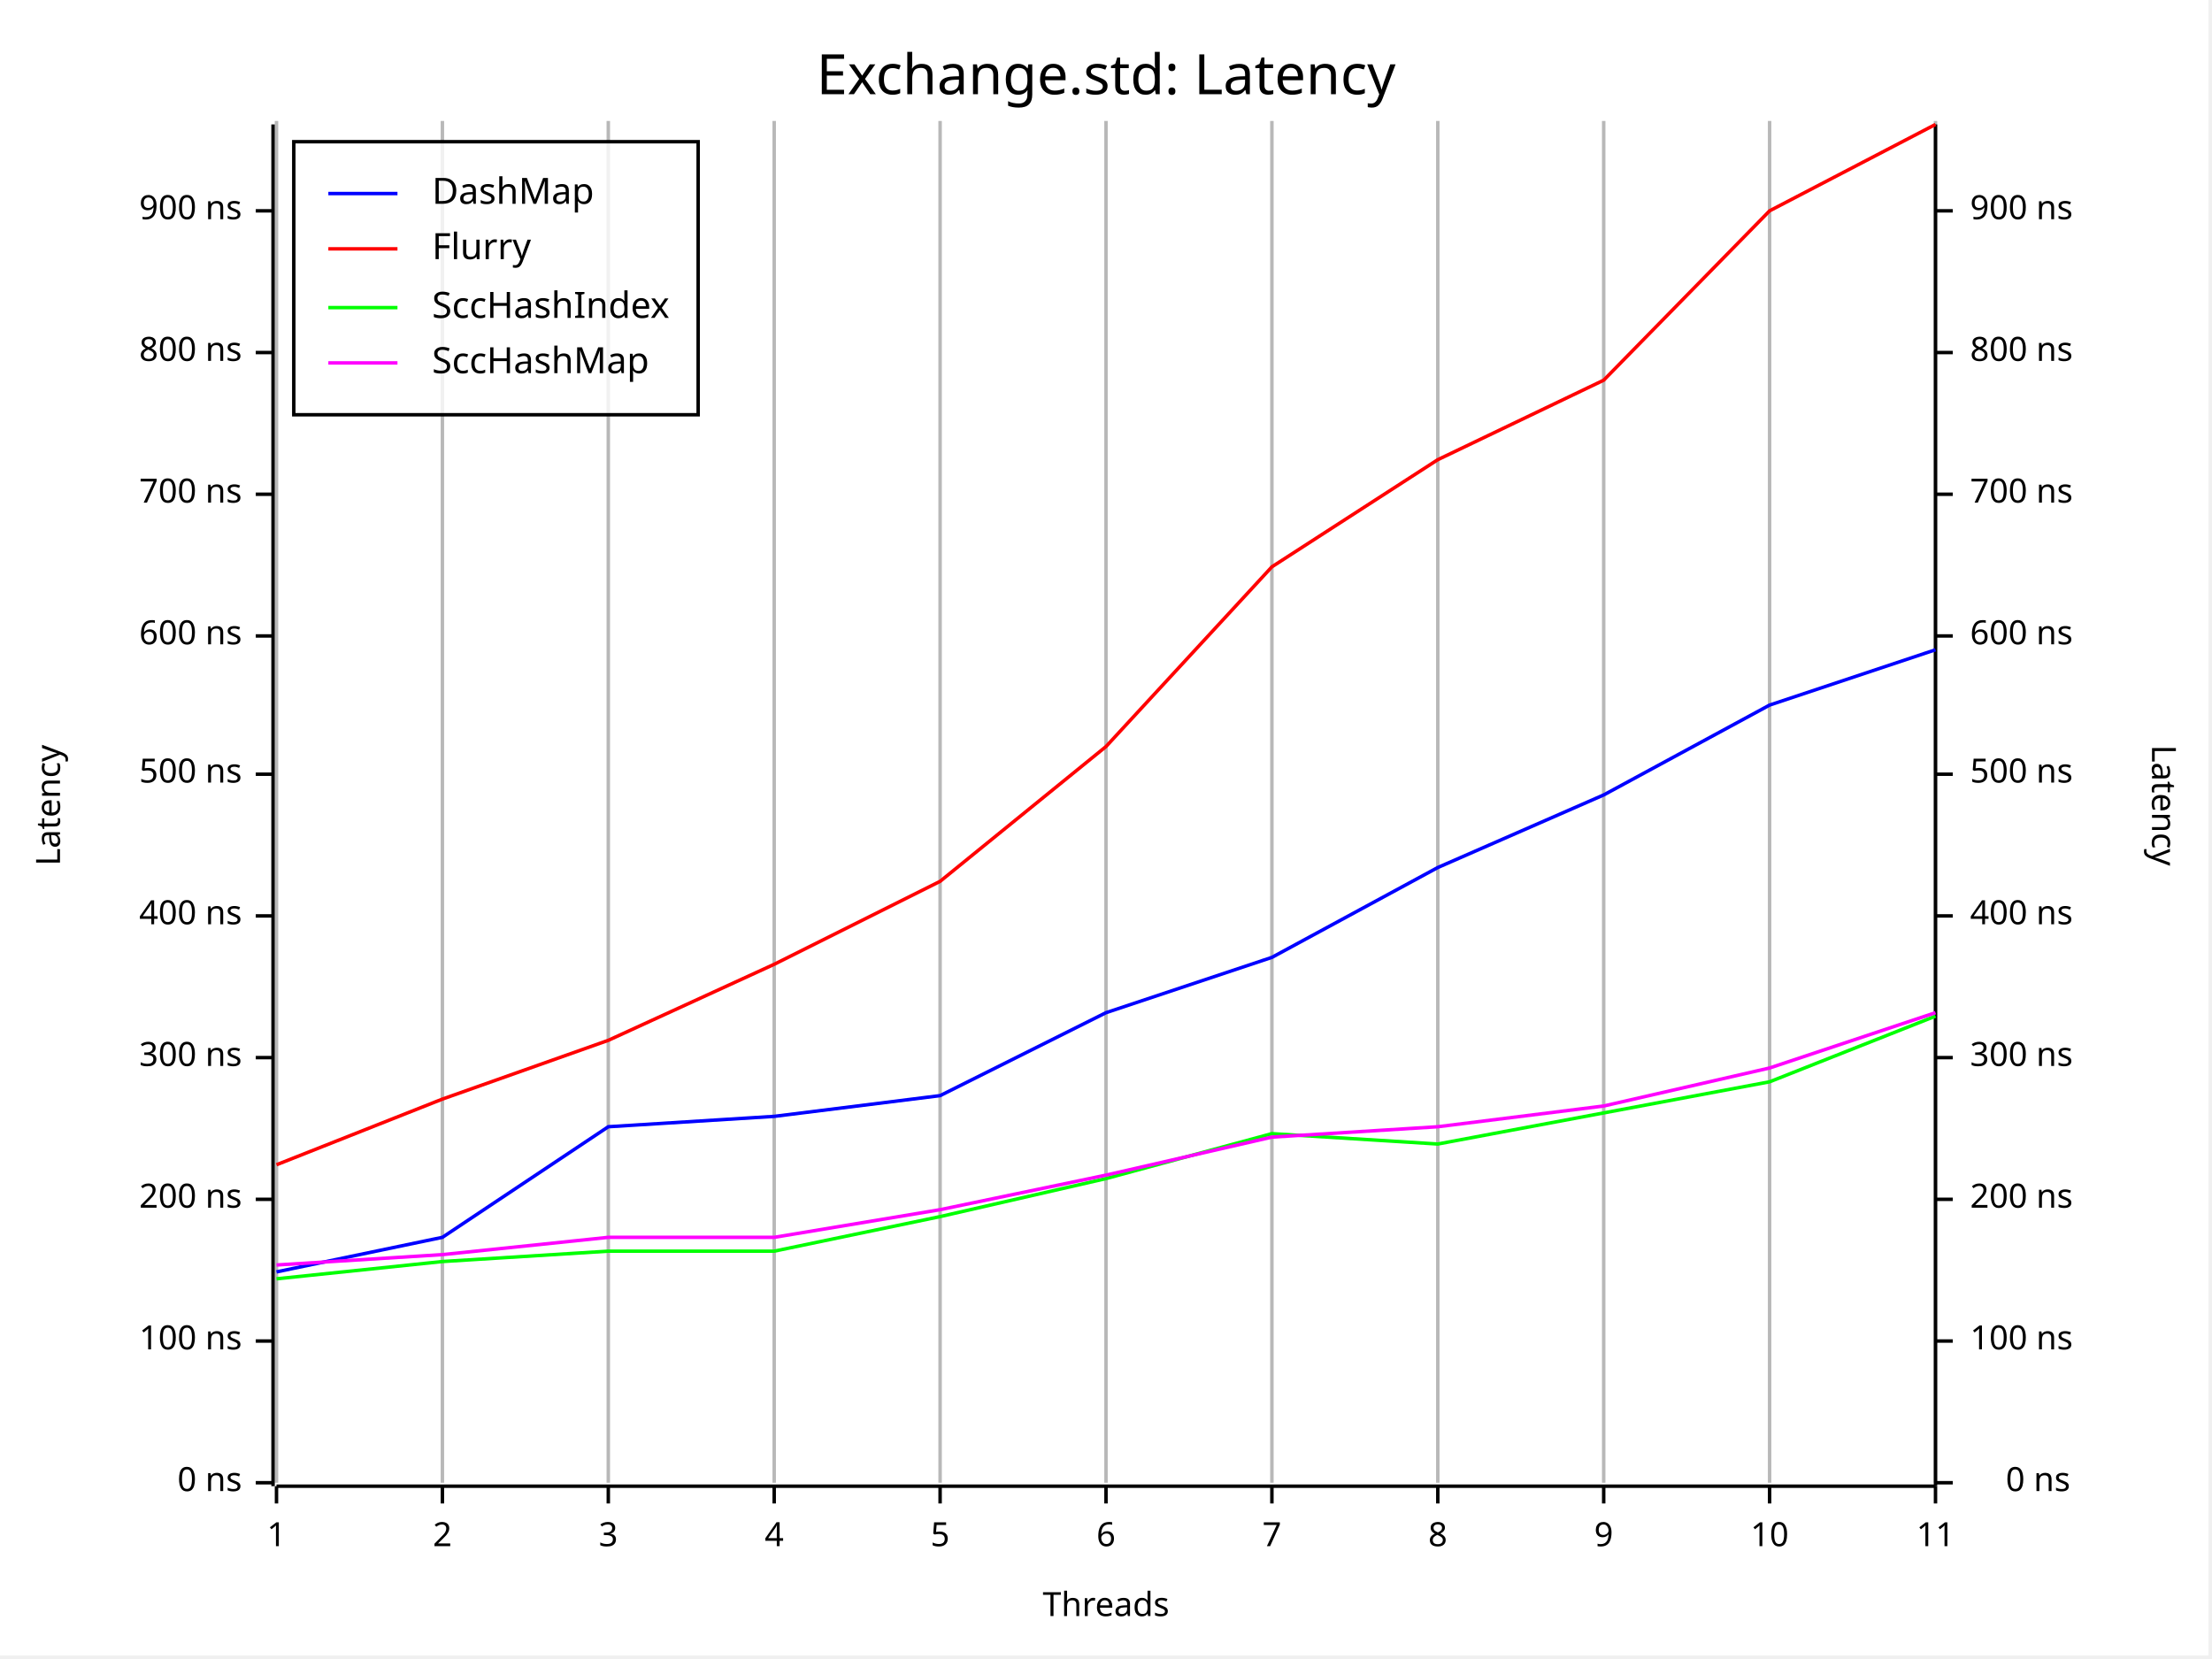
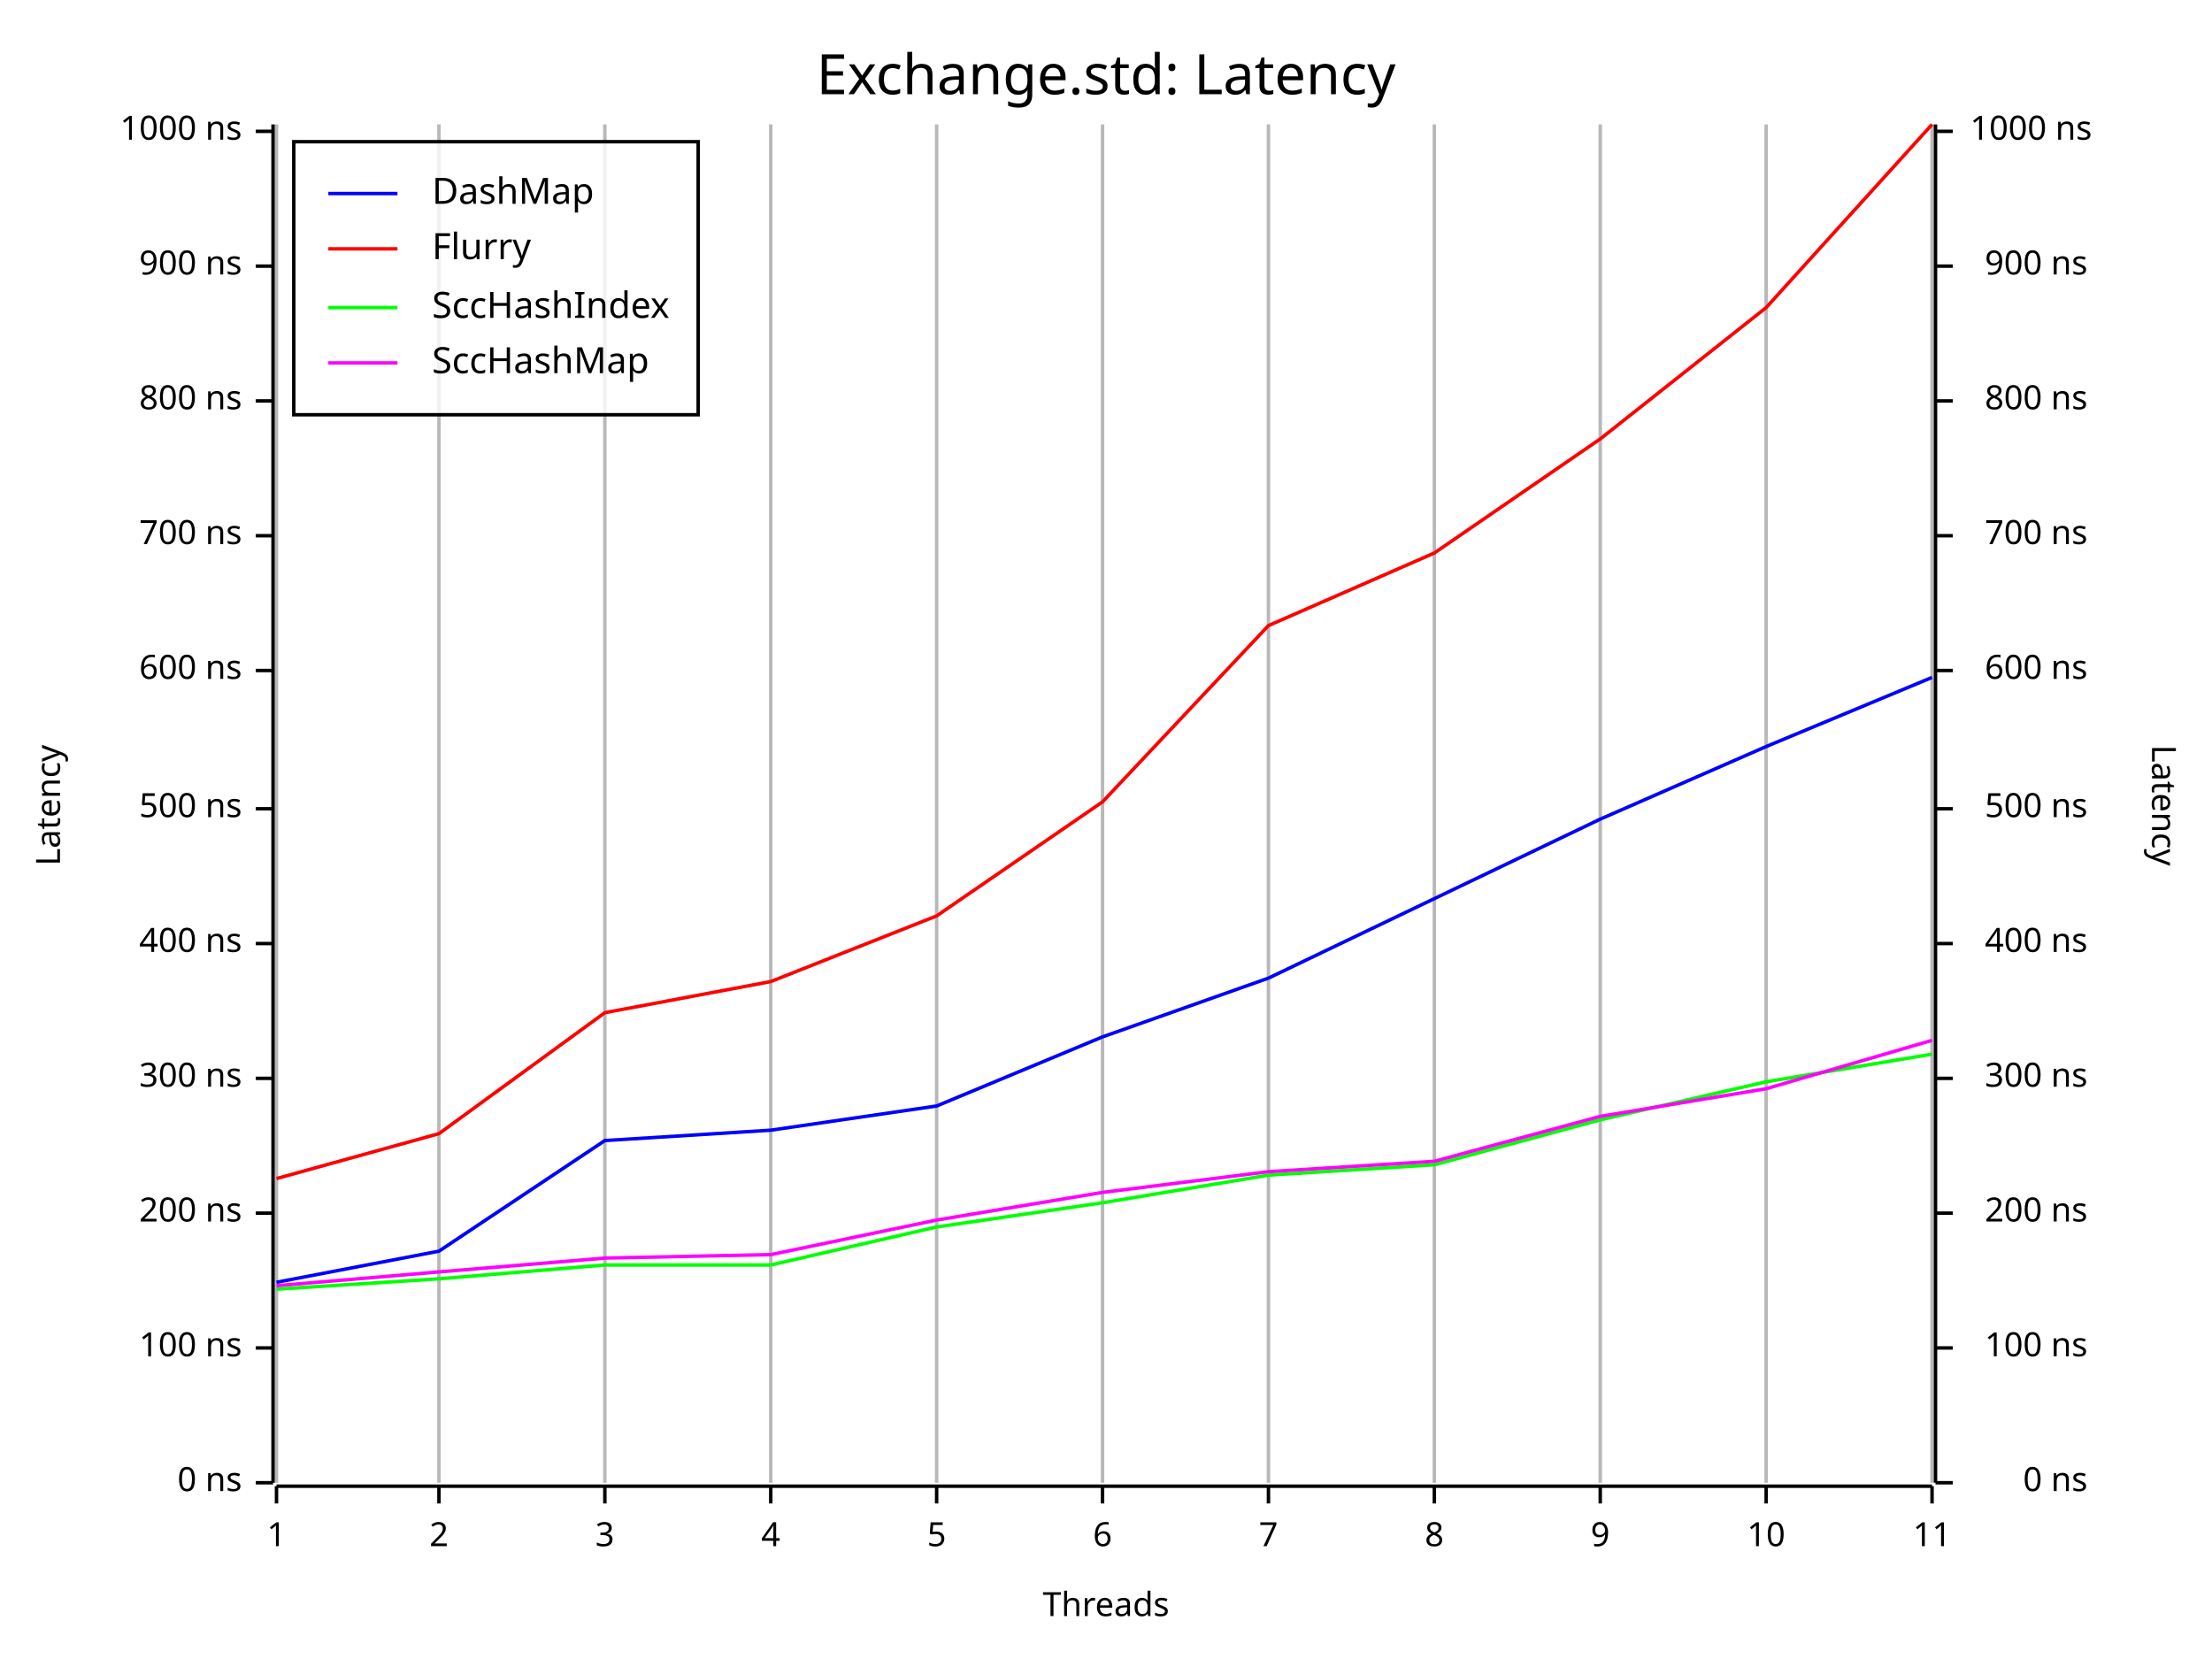
<svg xmlns="http://www.w3.org/2000/svg" width="640" height="480" viewBox="0 0 640 480">
-   <rect x="0" y="0" width="639" height="479" opacity="1" fill="#FFFFFF" stroke="none" />
+   <rect x="0" y="0" width="640" height="480" opacity="1" fill="#FFFFFF" stroke="none" />
  <text x="320" y="15" dy="0.76em" text-anchor="middle" font-family="Fira Code" font-size="16.129" opacity="1" fill="#000000">
Exchange.std: Latency
</text>
-   <line opacity="0.1" stroke="#000000" stroke-width="1" x1="80" y1="429" x2="80" y2="35" />
-   <line opacity="0.1" stroke="#000000" stroke-width="1" x1="128" y1="429" x2="128" y2="35" />
-   <line opacity="0.1" stroke="#000000" stroke-width="1" x1="176" y1="429" x2="176" y2="35" />
-   <line opacity="0.1" stroke="#000000" stroke-width="1" x1="224" y1="429" x2="224" y2="35" />
-   <line opacity="0.1" stroke="#000000" stroke-width="1" x1="272" y1="429" x2="272" y2="35" />
-   <line opacity="0.1" stroke="#000000" stroke-width="1" x1="320" y1="429" x2="320" y2="35" />
-   <line opacity="0.1" stroke="#000000" stroke-width="1" x1="368" y1="429" x2="368" y2="35" />
-   <line opacity="0.1" stroke="#000000" stroke-width="1" x1="416" y1="429" x2="416" y2="35" />
-   <line opacity="0.1" stroke="#000000" stroke-width="1" x1="464" y1="429" x2="464" y2="35" />
-   <line opacity="0.1" stroke="#000000" stroke-width="1" x1="512" y1="429" x2="512" y2="35" />
-   <line opacity="0.1" stroke="#000000" stroke-width="1" x1="560" y1="429" x2="560" y2="35" />
+   <line opacity="0.1" stroke="#000000" stroke-width="1" x1="80" y1="429" x2="80" y2="36" />
+   <line opacity="0.1" stroke="#000000" stroke-width="1" x1="127" y1="429" x2="127" y2="36" />
+   <line opacity="0.1" stroke="#000000" stroke-width="1" x1="175" y1="429" x2="175" y2="36" />
+   <line opacity="0.1" stroke="#000000" stroke-width="1" x1="223" y1="429" x2="223" y2="36" />
+   <line opacity="0.1" stroke="#000000" stroke-width="1" x1="271" y1="429" x2="271" y2="36" />
+   <line opacity="0.1" stroke="#000000" stroke-width="1" x1="319" y1="429" x2="319" y2="36" />
+   <line opacity="0.1" stroke="#000000" stroke-width="1" x1="367" y1="429" x2="367" y2="36" />
+   <line opacity="0.1" stroke="#000000" stroke-width="1" x1="415" y1="429" x2="415" y2="36" />
+   <line opacity="0.1" stroke="#000000" stroke-width="1" x1="463" y1="429" x2="463" y2="36" />
+   <line opacity="0.1" stroke="#000000" stroke-width="1" x1="511" y1="429" x2="511" y2="36" />
+   <line opacity="0.1" stroke="#000000" stroke-width="1" x1="559" y1="429" x2="559" y2="36" />
  <text x="10" y="233" dy="0.76em" text-anchor="middle" font-family="sans-serif" font-size="9.677" opacity="1" fill="#000000" transform="rotate(270, 10, 233)">
Latency
</text>
  <text x="320" y="470" dy="-0.5ex" text-anchor="middle" font-family="sans-serif" font-size="9.677" opacity="1" fill="#000000">
Threads
</text>
  <text x="630" y="233" dy="0.76em" text-anchor="middle" font-family="sans-serif" font-size="9.677" opacity="1" fill="#000000" transform="rotate(90, 630, 233)">
Latency
</text>
-   <line opacity="0.2" stroke="#000000" stroke-width="1" x1="80" y1="429" x2="80" y2="35" />
-   <line opacity="0.2" stroke="#000000" stroke-width="1" x1="128" y1="429" x2="128" y2="35" />
-   <line opacity="0.2" stroke="#000000" stroke-width="1" x1="176" y1="429" x2="176" y2="35" />
-   <line opacity="0.2" stroke="#000000" stroke-width="1" x1="224" y1="429" x2="224" y2="35" />
-   <line opacity="0.2" stroke="#000000" stroke-width="1" x1="272" y1="429" x2="272" y2="35" />
-   <line opacity="0.2" stroke="#000000" stroke-width="1" x1="320" y1="429" x2="320" y2="35" />
-   <line opacity="0.2" stroke="#000000" stroke-width="1" x1="368" y1="429" x2="368" y2="35" />
-   <line opacity="0.2" stroke="#000000" stroke-width="1" x1="416" y1="429" x2="416" y2="35" />
-   <line opacity="0.2" stroke="#000000" stroke-width="1" x1="464" y1="429" x2="464" y2="35" />
-   <line opacity="0.2" stroke="#000000" stroke-width="1" x1="512" y1="429" x2="512" y2="35" />
-   <line opacity="0.2" stroke="#000000" stroke-width="1" x1="560" y1="429" x2="560" y2="35" />
-   <polyline fill="none" opacity="1" stroke="#000000" stroke-width="1" points="79,36 79,430 " />
+   <line opacity="0.2" stroke="#000000" stroke-width="1" x1="80" y1="429" x2="80" y2="36" />
+   <line opacity="0.2" stroke="#000000" stroke-width="1" x1="127" y1="429" x2="127" y2="36" />
+   <line opacity="0.2" stroke="#000000" stroke-width="1" x1="175" y1="429" x2="175" y2="36" />
+   <line opacity="0.2" stroke="#000000" stroke-width="1" x1="223" y1="429" x2="223" y2="36" />
+   <line opacity="0.2" stroke="#000000" stroke-width="1" x1="271" y1="429" x2="271" y2="36" />
+   <line opacity="0.2" stroke="#000000" stroke-width="1" x1="319" y1="429" x2="319" y2="36" />
+   <line opacity="0.2" stroke="#000000" stroke-width="1" x1="367" y1="429" x2="367" y2="36" />
+   <line opacity="0.2" stroke="#000000" stroke-width="1" x1="415" y1="429" x2="415" y2="36" />
+   <line opacity="0.2" stroke="#000000" stroke-width="1" x1="463" y1="429" x2="463" y2="36" />
+   <line opacity="0.2" stroke="#000000" stroke-width="1" x1="511" y1="429" x2="511" y2="36" />
+   <line opacity="0.2" stroke="#000000" stroke-width="1" x1="559" y1="429" x2="559" y2="36" />
+   <polyline fill="none" opacity="1" stroke="#000000" stroke-width="1" points="79,36 79,429 " />
  <text x="70" y="429" dy="0.5ex" text-anchor="end" font-family="sans-serif" font-size="9.677" opacity="1" fill="#000000">
0 ns
</text>
  <polyline fill="none" opacity="1" stroke="#000000" stroke-width="1" points="74,429 79,429 " />
-   <text x="70" y="388" dy="0.5ex" text-anchor="end" font-family="sans-serif" font-size="9.677" opacity="1" fill="#000000">
+   <text x="70" y="390" dy="0.5ex" text-anchor="end" font-family="sans-serif" font-size="9.677" opacity="1" fill="#000000">
100 ns
</text>
-   <polyline fill="none" opacity="1" stroke="#000000" stroke-width="1" points="74,388 79,388 " />
-   <text x="70" y="347" dy="0.5ex" text-anchor="end" font-family="sans-serif" font-size="9.677" opacity="1" fill="#000000">
+   <polyline fill="none" opacity="1" stroke="#000000" stroke-width="1" points="74,390 79,390 " />
+   <text x="70" y="351" dy="0.5ex" text-anchor="end" font-family="sans-serif" font-size="9.677" opacity="1" fill="#000000">
200 ns
</text>
-   <polyline fill="none" opacity="1" stroke="#000000" stroke-width="1" points="74,347 79,347 " />
-   <text x="70" y="306" dy="0.5ex" text-anchor="end" font-family="sans-serif" font-size="9.677" opacity="1" fill="#000000">
+   <polyline fill="none" opacity="1" stroke="#000000" stroke-width="1" points="74,351 79,351 " />
+   <text x="70" y="312" dy="0.5ex" text-anchor="end" font-family="sans-serif" font-size="9.677" opacity="1" fill="#000000">
300 ns
</text>
-   <polyline fill="none" opacity="1" stroke="#000000" stroke-width="1" points="74,306 79,306 " />
-   <text x="70" y="265" dy="0.5ex" text-anchor="end" font-family="sans-serif" font-size="9.677" opacity="1" fill="#000000">
+   <polyline fill="none" opacity="1" stroke="#000000" stroke-width="1" points="74,312 79,312 " />
+   <text x="70" y="273" dy="0.5ex" text-anchor="end" font-family="sans-serif" font-size="9.677" opacity="1" fill="#000000">
400 ns
</text>
-   <polyline fill="none" opacity="1" stroke="#000000" stroke-width="1" points="74,265 79,265 " />
-   <text x="70" y="224" dy="0.5ex" text-anchor="end" font-family="sans-serif" font-size="9.677" opacity="1" fill="#000000">
+   <polyline fill="none" opacity="1" stroke="#000000" stroke-width="1" points="74,273 79,273 " />
+   <text x="70" y="234" dy="0.5ex" text-anchor="end" font-family="sans-serif" font-size="9.677" opacity="1" fill="#000000">
500 ns
</text>
-   <polyline fill="none" opacity="1" stroke="#000000" stroke-width="1" points="74,224 79,224 " />
-   <text x="70" y="184" dy="0.5ex" text-anchor="end" font-family="sans-serif" font-size="9.677" opacity="1" fill="#000000">
+   <polyline fill="none" opacity="1" stroke="#000000" stroke-width="1" points="74,234 79,234 " />
+   <text x="70" y="194" dy="0.5ex" text-anchor="end" font-family="sans-serif" font-size="9.677" opacity="1" fill="#000000">
600 ns
</text>
-   <polyline fill="none" opacity="1" stroke="#000000" stroke-width="1" points="74,184 79,184 " />
-   <text x="70" y="143" dy="0.5ex" text-anchor="end" font-family="sans-serif" font-size="9.677" opacity="1" fill="#000000">
+   <polyline fill="none" opacity="1" stroke="#000000" stroke-width="1" points="74,194 79,194 " />
+   <text x="70" y="155" dy="0.5ex" text-anchor="end" font-family="sans-serif" font-size="9.677" opacity="1" fill="#000000">
700 ns
</text>
-   <polyline fill="none" opacity="1" stroke="#000000" stroke-width="1" points="74,143 79,143 " />
-   <text x="70" y="102" dy="0.5ex" text-anchor="end" font-family="sans-serif" font-size="9.677" opacity="1" fill="#000000">
+   <polyline fill="none" opacity="1" stroke="#000000" stroke-width="1" points="74,155 79,155 " />
+   <text x="70" y="116" dy="0.5ex" text-anchor="end" font-family="sans-serif" font-size="9.677" opacity="1" fill="#000000">
800 ns
</text>
-   <polyline fill="none" opacity="1" stroke="#000000" stroke-width="1" points="74,102 79,102 " />
-   <text x="70" y="61" dy="0.5ex" text-anchor="end" font-family="sans-serif" font-size="9.677" opacity="1" fill="#000000">
+   <polyline fill="none" opacity="1" stroke="#000000" stroke-width="1" points="74,116 79,116 " />
+   <text x="70" y="77" dy="0.5ex" text-anchor="end" font-family="sans-serif" font-size="9.677" opacity="1" fill="#000000">
900 ns
</text>
-   <polyline fill="none" opacity="1" stroke="#000000" stroke-width="1" points="74,61 79,61 " />
-   <polyline fill="none" opacity="1" stroke="#000000" stroke-width="1" points="80,430 560,430 " />
+   <polyline fill="none" opacity="1" stroke="#000000" stroke-width="1" points="74,77 79,77 " />
+   <text x="70" y="38" dy="0.5ex" text-anchor="end" font-family="sans-serif" font-size="9.677" opacity="1" fill="#000000">
+ 1000 ns
+ </text>
+   <polyline fill="none" opacity="1" stroke="#000000" stroke-width="1" points="74,38 79,38 " />
+   <polyline fill="none" opacity="1" stroke="#000000" stroke-width="1" points="80,430 559,430 " />
  <text x="80" y="440" dy="0.76em" text-anchor="middle" font-family="sans-serif" font-size="9.677" opacity="1" fill="#000000">
1
</text>
  <polyline fill="none" opacity="1" stroke="#000000" stroke-width="1" points="80,430 80,435 " />
-   <text x="128" y="440" dy="0.76em" text-anchor="middle" font-family="sans-serif" font-size="9.677" opacity="1" fill="#000000">
+   <text x="127" y="440" dy="0.76em" text-anchor="middle" font-family="sans-serif" font-size="9.677" opacity="1" fill="#000000">
2
</text>
-   <polyline fill="none" opacity="1" stroke="#000000" stroke-width="1" points="128,430 128,435 " />
-   <text x="176" y="440" dy="0.76em" text-anchor="middle" font-family="sans-serif" font-size="9.677" opacity="1" fill="#000000">
+   <polyline fill="none" opacity="1" stroke="#000000" stroke-width="1" points="127,430 127,435 " />
+   <text x="175" y="440" dy="0.76em" text-anchor="middle" font-family="sans-serif" font-size="9.677" opacity="1" fill="#000000">
3
</text>
-   <polyline fill="none" opacity="1" stroke="#000000" stroke-width="1" points="176,430 176,435 " />
-   <text x="224" y="440" dy="0.76em" text-anchor="middle" font-family="sans-serif" font-size="9.677" opacity="1" fill="#000000">
+   <polyline fill="none" opacity="1" stroke="#000000" stroke-width="1" points="175,430 175,435 " />
+   <text x="223" y="440" dy="0.76em" text-anchor="middle" font-family="sans-serif" font-size="9.677" opacity="1" fill="#000000">
4
</text>
-   <polyline fill="none" opacity="1" stroke="#000000" stroke-width="1" points="224,430 224,435 " />
-   <text x="272" y="440" dy="0.76em" text-anchor="middle" font-family="sans-serif" font-size="9.677" opacity="1" fill="#000000">
+   <polyline fill="none" opacity="1" stroke="#000000" stroke-width="1" points="223,430 223,435 " />
+   <text x="271" y="440" dy="0.76em" text-anchor="middle" font-family="sans-serif" font-size="9.677" opacity="1" fill="#000000">
5
</text>
-   <polyline fill="none" opacity="1" stroke="#000000" stroke-width="1" points="272,430 272,435 " />
-   <text x="320" y="440" dy="0.76em" text-anchor="middle" font-family="sans-serif" font-size="9.677" opacity="1" fill="#000000">
+   <polyline fill="none" opacity="1" stroke="#000000" stroke-width="1" points="271,430 271,435 " />
+   <text x="319" y="440" dy="0.76em" text-anchor="middle" font-family="sans-serif" font-size="9.677" opacity="1" fill="#000000">
6
</text>
-   <polyline fill="none" opacity="1" stroke="#000000" stroke-width="1" points="320,430 320,435 " />
-   <text x="368" y="440" dy="0.76em" text-anchor="middle" font-family="sans-serif" font-size="9.677" opacity="1" fill="#000000">
+   <polyline fill="none" opacity="1" stroke="#000000" stroke-width="1" points="319,430 319,435 " />
+   <text x="367" y="440" dy="0.76em" text-anchor="middle" font-family="sans-serif" font-size="9.677" opacity="1" fill="#000000">
7
</text>
-   <polyline fill="none" opacity="1" stroke="#000000" stroke-width="1" points="368,430 368,435 " />
-   <text x="416" y="440" dy="0.76em" text-anchor="middle" font-family="sans-serif" font-size="9.677" opacity="1" fill="#000000">
+   <polyline fill="none" opacity="1" stroke="#000000" stroke-width="1" points="367,430 367,435 " />
+   <text x="415" y="440" dy="0.76em" text-anchor="middle" font-family="sans-serif" font-size="9.677" opacity="1" fill="#000000">
8
</text>
-   <polyline fill="none" opacity="1" stroke="#000000" stroke-width="1" points="416,430 416,435 " />
-   <text x="464" y="440" dy="0.76em" text-anchor="middle" font-family="sans-serif" font-size="9.677" opacity="1" fill="#000000">
+   <polyline fill="none" opacity="1" stroke="#000000" stroke-width="1" points="415,430 415,435 " />
+   <text x="463" y="440" dy="0.76em" text-anchor="middle" font-family="sans-serif" font-size="9.677" opacity="1" fill="#000000">
9
</text>
-   <polyline fill="none" opacity="1" stroke="#000000" stroke-width="1" points="464,430 464,435 " />
-   <text x="512" y="440" dy="0.76em" text-anchor="middle" font-family="sans-serif" font-size="9.677" opacity="1" fill="#000000">
+   <polyline fill="none" opacity="1" stroke="#000000" stroke-width="1" points="463,430 463,435 " />
+   <text x="511" y="440" dy="0.76em" text-anchor="middle" font-family="sans-serif" font-size="9.677" opacity="1" fill="#000000">
10
</text>
-   <polyline fill="none" opacity="1" stroke="#000000" stroke-width="1" points="512,430 512,435 " />
-   <text x="560" y="440" dy="0.76em" text-anchor="middle" font-family="sans-serif" font-size="9.677" opacity="1" fill="#000000">
+   <polyline fill="none" opacity="1" stroke="#000000" stroke-width="1" points="511,430 511,435 " />
+   <text x="559" y="440" dy="0.76em" text-anchor="middle" font-family="sans-serif" font-size="9.677" opacity="1" fill="#000000">
11
</text>
-   <polyline fill="none" opacity="1" stroke="#000000" stroke-width="1" points="560,430 560,435 " />
-   <polyline fill="none" opacity="1" stroke="#000000" stroke-width="1" points="560,36 560,430 " />
-   <text x="599" y="429" dy="0.5ex" text-anchor="end" font-family="sans-serif" font-size="9.677" opacity="1" fill="#000000">
+   <polyline fill="none" opacity="1" stroke="#000000" stroke-width="1" points="559,430 559,435 " />
+   <polyline fill="none" opacity="1" stroke="#000000" stroke-width="1" points="560,36 560,429 " />
+   <text x="604" y="429" dy="0.5ex" text-anchor="end" font-family="sans-serif" font-size="9.677" opacity="1" fill="#000000">
0 ns
</text>
  <polyline fill="none" opacity="1" stroke="#000000" stroke-width="1" points="560,429 565,429 " />
-   <text x="570" y="388" dy="0.5ex" text-anchor="start" font-family="sans-serif" font-size="9.677" opacity="1" fill="#000000">
+   <text x="604" y="390" dy="0.5ex" text-anchor="end" font-family="sans-serif" font-size="9.677" opacity="1" fill="#000000">
100 ns
</text>
-   <polyline fill="none" opacity="1" stroke="#000000" stroke-width="1" points="560,388 565,388 " />
-   <text x="570" y="347" dy="0.5ex" text-anchor="start" font-family="sans-serif" font-size="9.677" opacity="1" fill="#000000">
+   <polyline fill="none" opacity="1" stroke="#000000" stroke-width="1" points="560,390 565,390 " />
+   <text x="604" y="351" dy="0.5ex" text-anchor="end" font-family="sans-serif" font-size="9.677" opacity="1" fill="#000000">
200 ns
</text>
-   <polyline fill="none" opacity="1" stroke="#000000" stroke-width="1" points="560,347 565,347 " />
-   <text x="570" y="306" dy="0.5ex" text-anchor="start" font-family="sans-serif" font-size="9.677" opacity="1" fill="#000000">
+   <polyline fill="none" opacity="1" stroke="#000000" stroke-width="1" points="560,351 565,351 " />
+   <text x="604" y="312" dy="0.5ex" text-anchor="end" font-family="sans-serif" font-size="9.677" opacity="1" fill="#000000">
300 ns
</text>
-   <polyline fill="none" opacity="1" stroke="#000000" stroke-width="1" points="560,306 565,306 " />
-   <text x="570" y="265" dy="0.5ex" text-anchor="start" font-family="sans-serif" font-size="9.677" opacity="1" fill="#000000">
+   <polyline fill="none" opacity="1" stroke="#000000" stroke-width="1" points="560,312 565,312 " />
+   <text x="604" y="273" dy="0.5ex" text-anchor="end" font-family="sans-serif" font-size="9.677" opacity="1" fill="#000000">
400 ns
</text>
-   <polyline fill="none" opacity="1" stroke="#000000" stroke-width="1" points="560,265 565,265 " />
-   <text x="570" y="224" dy="0.5ex" text-anchor="start" font-family="sans-serif" font-size="9.677" opacity="1" fill="#000000">
+   <polyline fill="none" opacity="1" stroke="#000000" stroke-width="1" points="560,273 565,273 " />
+   <text x="604" y="234" dy="0.5ex" text-anchor="end" font-family="sans-serif" font-size="9.677" opacity="1" fill="#000000">
500 ns
</text>
-   <polyline fill="none" opacity="1" stroke="#000000" stroke-width="1" points="560,224 565,224 " />
-   <text x="570" y="184" dy="0.5ex" text-anchor="start" font-family="sans-serif" font-size="9.677" opacity="1" fill="#000000">
+   <polyline fill="none" opacity="1" stroke="#000000" stroke-width="1" points="560,234 565,234 " />
+   <text x="604" y="194" dy="0.5ex" text-anchor="end" font-family="sans-serif" font-size="9.677" opacity="1" fill="#000000">
600 ns
</text>
-   <polyline fill="none" opacity="1" stroke="#000000" stroke-width="1" points="560,184 565,184 " />
-   <text x="570" y="143" dy="0.5ex" text-anchor="start" font-family="sans-serif" font-size="9.677" opacity="1" fill="#000000">
+   <polyline fill="none" opacity="1" stroke="#000000" stroke-width="1" points="560,194 565,194 " />
+   <text x="604" y="155" dy="0.5ex" text-anchor="end" font-family="sans-serif" font-size="9.677" opacity="1" fill="#000000">
700 ns
</text>
-   <polyline fill="none" opacity="1" stroke="#000000" stroke-width="1" points="560,143 565,143 " />
-   <text x="570" y="102" dy="0.5ex" text-anchor="start" font-family="sans-serif" font-size="9.677" opacity="1" fill="#000000">
+   <polyline fill="none" opacity="1" stroke="#000000" stroke-width="1" points="560,155 565,155 " />
+   <text x="604" y="116" dy="0.5ex" text-anchor="end" font-family="sans-serif" font-size="9.677" opacity="1" fill="#000000">
800 ns
</text>
-   <polyline fill="none" opacity="1" stroke="#000000" stroke-width="1" points="560,102 565,102 " />
-   <text x="570" y="61" dy="0.5ex" text-anchor="start" font-family="sans-serif" font-size="9.677" opacity="1" fill="#000000">
+   <polyline fill="none" opacity="1" stroke="#000000" stroke-width="1" points="560,116 565,116 " />
+   <text x="604" y="77" dy="0.5ex" text-anchor="end" font-family="sans-serif" font-size="9.677" opacity="1" fill="#000000">
900 ns
</text>
-   <polyline fill="none" opacity="1" stroke="#000000" stroke-width="1" points="560,61 565,61 " />
-   <polyline fill="none" opacity="1" stroke="#0000FF" stroke-width="1" points="80,368 128,358 176,326 224,323 272,317 320,293 368,277 416,251 464,230 512,204 560,188 " />
-   <polyline fill="none" opacity="1" stroke="#FF0000" stroke-width="1" points="80,337 128,318 176,301 224,279 272,255 320,216 368,164 416,133 464,110 512,61 560,36 " />
-   <polyline fill="none" opacity="1" stroke="#00FF00" stroke-width="1" points="80,370 128,365 176,362 224,362 272,352 320,341 368,328 416,331 464,322 512,313 560,294 " />
-   <polyline fill="none" opacity="1" stroke="#FF00FF" stroke-width="1" points="80,366 128,363 176,358 224,358 272,350 320,340 368,329 416,326 464,320 512,309 560,293 " />
+   <polyline fill="none" opacity="1" stroke="#000000" stroke-width="1" points="560,77 565,77 " />
+   <text x="570" y="38" dy="0.5ex" text-anchor="start" font-family="sans-serif" font-size="9.677" opacity="1" fill="#000000">
+ 1000 ns
+ </text>
+   <polyline fill="none" opacity="1" stroke="#000000" stroke-width="1" points="560,38 565,38 " />
+   <polyline fill="none" opacity="1" stroke="#0000FF" stroke-width="1" points="80,371 127,362 175,330 223,327 271,320 319,300 367,283 415,260 463,237 511,216 559,196 " />
+   <polyline fill="none" opacity="1" stroke="#FF0000" stroke-width="1" points="80,341 127,328 175,293 223,284 271,265 319,232 367,181 415,160 463,127 511,89 559,36 " />
+   <polyline fill="none" opacity="1" stroke="#00FF00" stroke-width="1" points="80,373 127,370 175,366 223,366 271,355 319,348 367,340 415,337 463,324 511,313 559,305 " />
+   <polyline fill="none" opacity="1" stroke="#FF00FF" stroke-width="1" points="80,372 127,368 175,364 223,363 271,353 319,345 367,339 415,336 463,323 511,315 559,301 " />
  <rect x="85" y="41" width="117" height="79" opacity="0.8" fill="#FFFFFF" stroke="none" />
  <rect x="85" y="41" width="117" height="79" opacity="1" fill="none" stroke="#000000" />
  <text x="125" y="51" dy="0.76em" text-anchor="start" font-family="Fira Code" font-size="10.484" opacity="1" fill="#000000">
DashMap
</text>
  <text x="125" y="67" dy="0.76em" text-anchor="start" font-family="Fira Code" font-size="10.484" opacity="1" fill="#000000">
Flurry
</text>
  <text x="125" y="84" dy="0.76em" text-anchor="start" font-family="Fira Code" font-size="10.484" opacity="1" fill="#000000">
SccHashIndex
</text>
  <text x="125" y="100" dy="0.76em" text-anchor="start" font-family="Fira Code" font-size="10.484" opacity="1" fill="#000000">
SccHashMap
</text>
  <polyline fill="none" opacity="1" stroke="#0000FF" stroke-width="1" points="95,56 115,56 " />
  <polyline fill="none" opacity="1" stroke="#FF0000" stroke-width="1" points="95,72 115,72 " />
  <polyline fill="none" opacity="1" stroke="#00FF00" stroke-width="1" points="95,89 115,89 " />
  <polyline fill="none" opacity="1" stroke="#FF00FF" stroke-width="1" points="95,105 115,105 " />
</svg>
